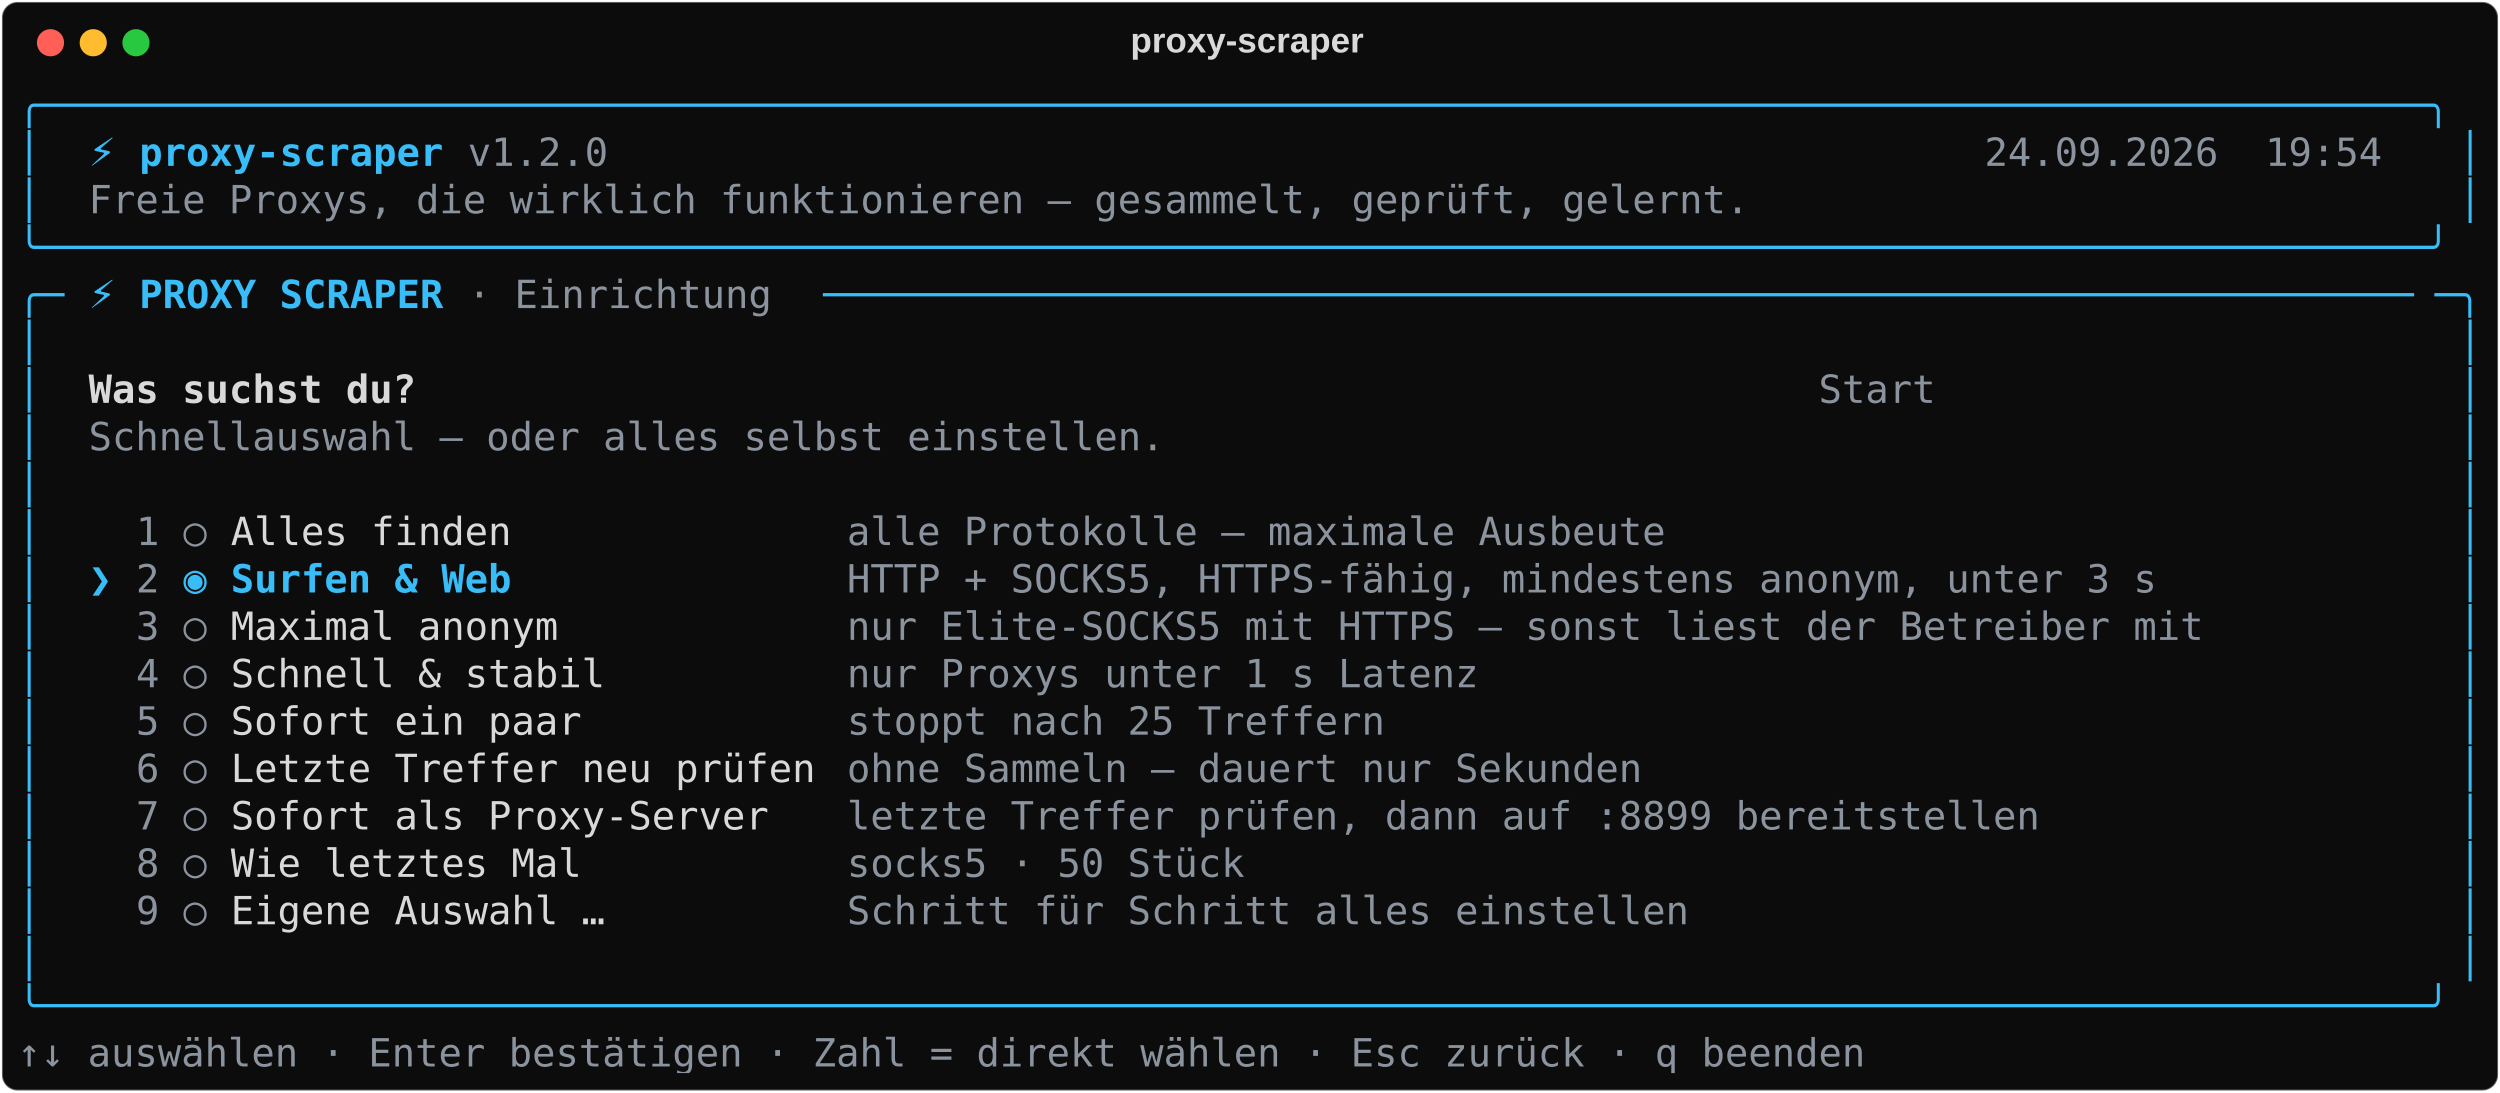
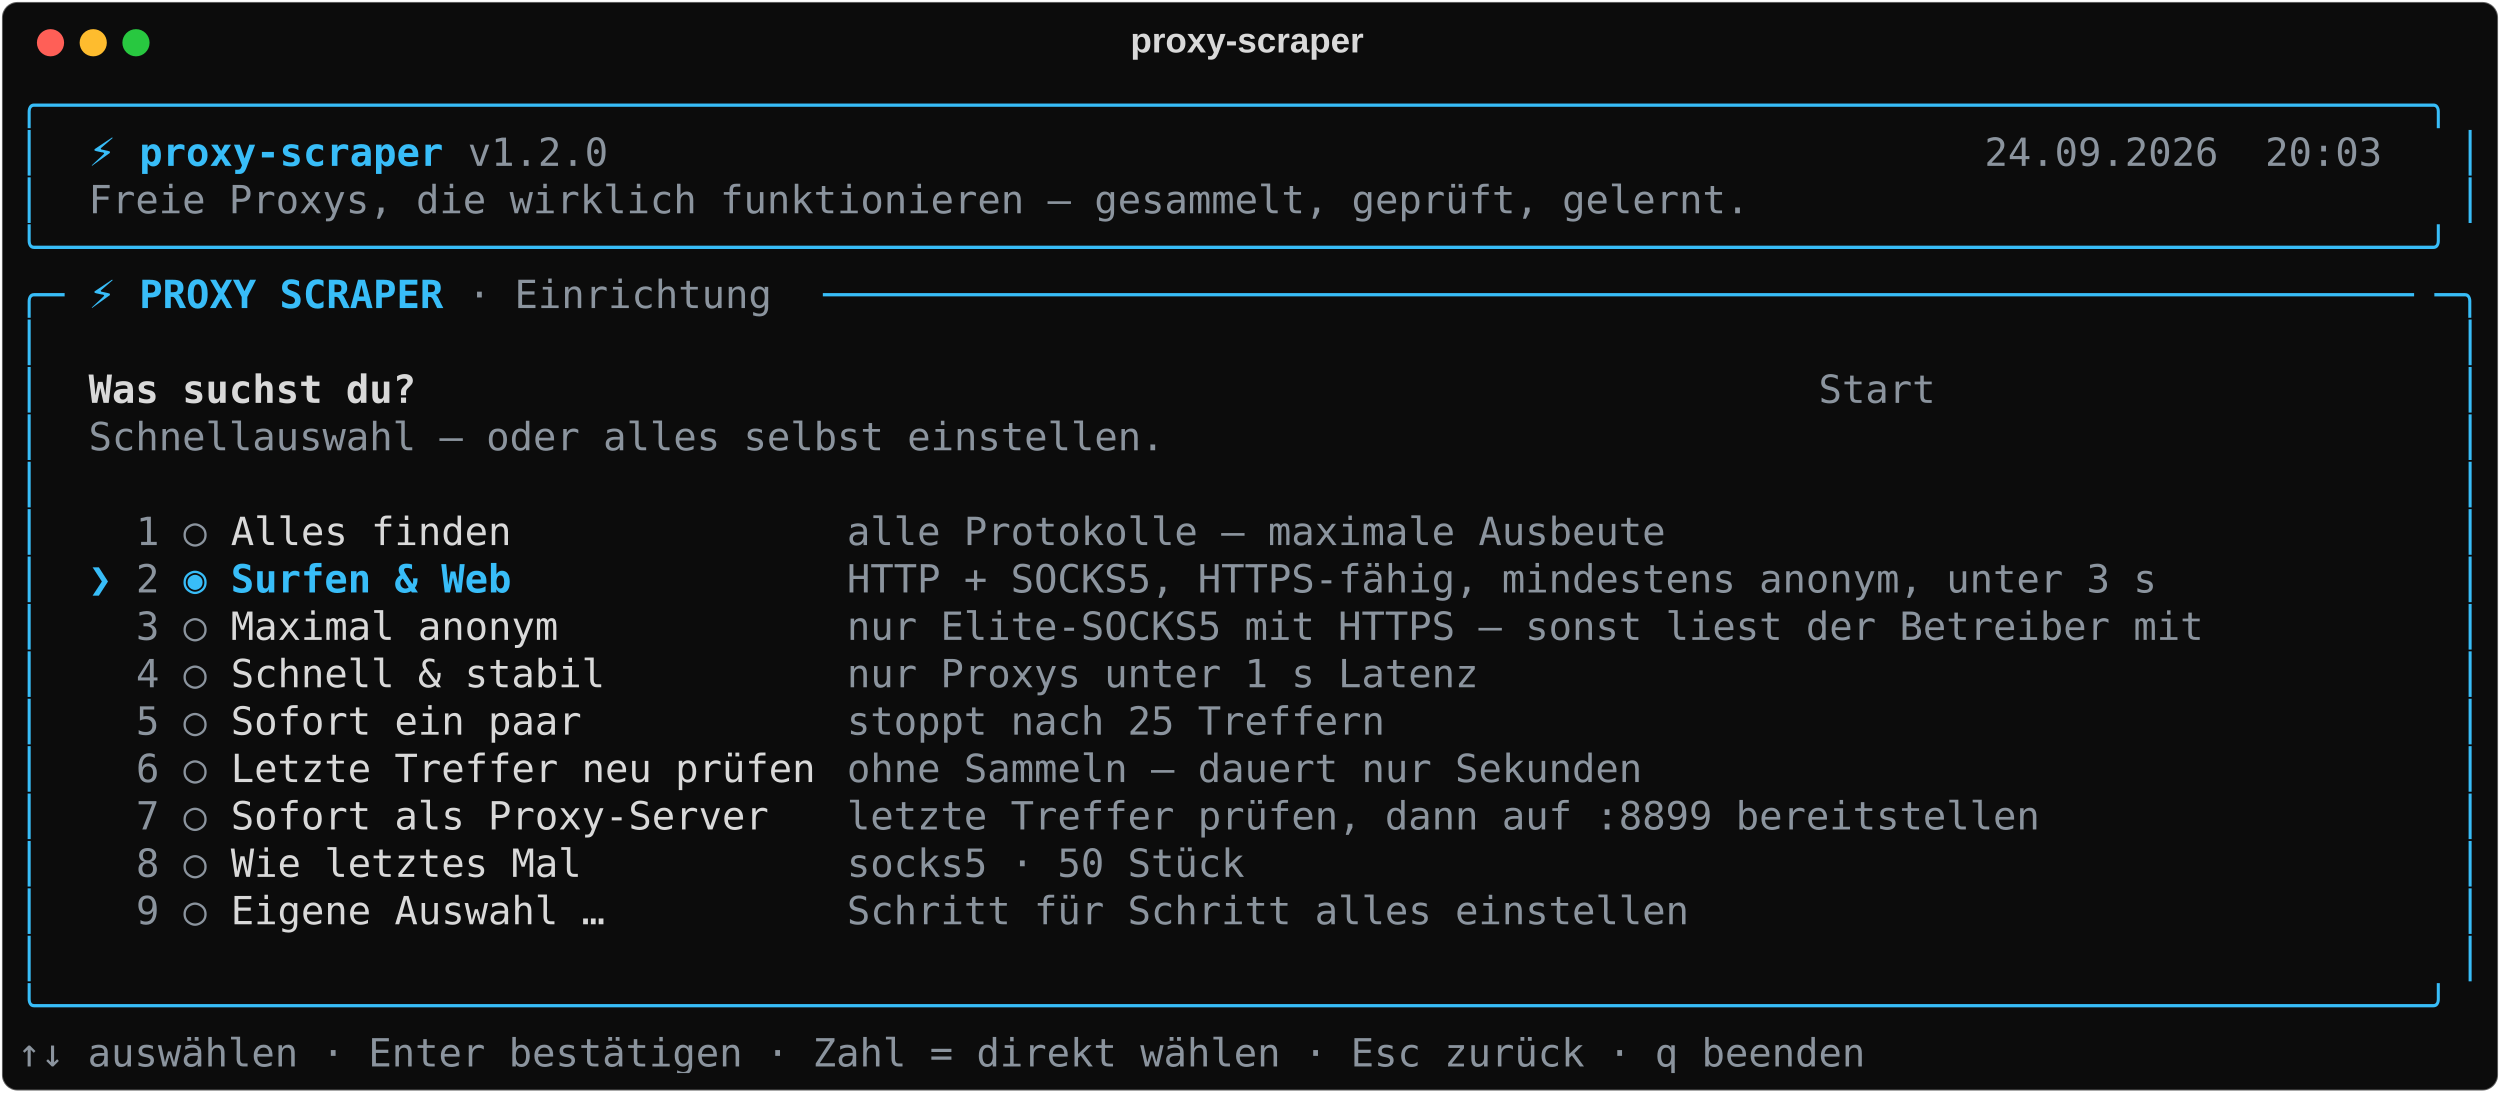
<svg xmlns="http://www.w3.org/2000/svg" class="rich-terminal" viewBox="0 0 1287 562.4">
  <style>

    @font-face {
        font-family: "Fira Code";
        src: local("FiraCode-Regular"),
                url("https://cdnjs.cloudflare.com/ajax/libs/firacode/6.2.0/woff2/FiraCode-Regular.woff2") format("woff2"),
                url("https://cdnjs.cloudflare.com/ajax/libs/firacode/6.2.0/woff/FiraCode-Regular.woff") format("woff");
        font-style: normal;
        font-weight: 400;
    }
    @font-face {
        font-family: "Fira Code";
        src: local("FiraCode-Bold"),
                url("https://cdnjs.cloudflare.com/ajax/libs/firacode/6.2.0/woff2/FiraCode-Bold.woff2") format("woff2"),
                url("https://cdnjs.cloudflare.com/ajax/libs/firacode/6.2.0/woff/FiraCode-Bold.woff") format("woff");
        font-style: bold;
        font-weight: 700;
    }

-     .terminal-808487439-matrix {
+     .terminal-999524865-matrix {
        font-family: Fira Code, monospace;
        font-size: 20px;
        line-height: 24.4px;
        font-variant-east-asian: full-width;
    }

-     .terminal-808487439-title {
+     .terminal-999524865-title {
        font-size: 18px;
        font-weight: bold;
        font-family: arial;
    }

-     .terminal-808487439-r1 { fill: #38bdf8 }
- .terminal-808487439-r2 { fill: #d9d9d9 }
- .terminal-808487439-r3 { fill: #38bdf8;font-weight: bold }
- .terminal-808487439-r4 { fill: #8b949e }
- .terminal-808487439-r5 { fill: #d9d9d9;font-weight: bold }
+     .terminal-999524865-r1 { fill: #38bdf8 }
+ .terminal-999524865-r2 { fill: #d9d9d9 }
+ .terminal-999524865-r3 { fill: #38bdf8;font-weight: bold }
+ .terminal-999524865-r4 { fill: #8b949e }
+ .terminal-999524865-r5 { fill: #d9d9d9;font-weight: bold }
    </style>
  <defs>
-     <clipPath id="terminal-808487439-clip-terminal">
+     <clipPath id="terminal-999524865-clip-terminal">
      <rect x="0" y="0" width="1267.8" height="511.4" />
    </clipPath>
-     <clipPath id="terminal-808487439-line-0">
+     <clipPath id="terminal-999524865-line-0">
      <rect x="0" y="1.5" width="1268.8" height="24.65" />
    </clipPath>
-     <clipPath id="terminal-808487439-line-1">
+     <clipPath id="terminal-999524865-line-1">
      <rect x="0" y="25.9" width="1268.8" height="24.65" />
    </clipPath>
-     <clipPath id="terminal-808487439-line-2">
+     <clipPath id="terminal-999524865-line-2">
      <rect x="0" y="50.3" width="1268.8" height="24.65" />
    </clipPath>
-     <clipPath id="terminal-808487439-line-3">
+     <clipPath id="terminal-999524865-line-3">
      <rect x="0" y="74.7" width="1268.8" height="24.65" />
    </clipPath>
-     <clipPath id="terminal-808487439-line-4">
+     <clipPath id="terminal-999524865-line-4">
      <rect x="0" y="99.1" width="1268.8" height="24.65" />
    </clipPath>
-     <clipPath id="terminal-808487439-line-5">
+     <clipPath id="terminal-999524865-line-5">
      <rect x="0" y="123.5" width="1268.8" height="24.65" />
    </clipPath>
-     <clipPath id="terminal-808487439-line-6">
+     <clipPath id="terminal-999524865-line-6">
      <rect x="0" y="147.9" width="1268.8" height="24.65" />
    </clipPath>
-     <clipPath id="terminal-808487439-line-7">
+     <clipPath id="terminal-999524865-line-7">
      <rect x="0" y="172.3" width="1268.8" height="24.65" />
    </clipPath>
-     <clipPath id="terminal-808487439-line-8">
+     <clipPath id="terminal-999524865-line-8">
      <rect x="0" y="196.7" width="1268.8" height="24.65" />
    </clipPath>
-     <clipPath id="terminal-808487439-line-9">
+     <clipPath id="terminal-999524865-line-9">
      <rect x="0" y="221.1" width="1268.8" height="24.65" />
    </clipPath>
-     <clipPath id="terminal-808487439-line-10">
+     <clipPath id="terminal-999524865-line-10">
      <rect x="0" y="245.5" width="1268.8" height="24.65" />
    </clipPath>
-     <clipPath id="terminal-808487439-line-11">
+     <clipPath id="terminal-999524865-line-11">
      <rect x="0" y="269.9" width="1268.8" height="24.65" />
    </clipPath>
-     <clipPath id="terminal-808487439-line-12">
+     <clipPath id="terminal-999524865-line-12">
      <rect x="0" y="294.3" width="1268.8" height="24.65" />
    </clipPath>
-     <clipPath id="terminal-808487439-line-13">
+     <clipPath id="terminal-999524865-line-13">
      <rect x="0" y="318.7" width="1268.8" height="24.65" />
    </clipPath>
-     <clipPath id="terminal-808487439-line-14">
+     <clipPath id="terminal-999524865-line-14">
      <rect x="0" y="343.1" width="1268.8" height="24.65" />
    </clipPath>
-     <clipPath id="terminal-808487439-line-15">
+     <clipPath id="terminal-999524865-line-15">
      <rect x="0" y="367.5" width="1268.8" height="24.65" />
    </clipPath>
-     <clipPath id="terminal-808487439-line-16">
+     <clipPath id="terminal-999524865-line-16">
      <rect x="0" y="391.9" width="1268.8" height="24.65" />
    </clipPath>
-     <clipPath id="terminal-808487439-line-17">
+     <clipPath id="terminal-999524865-line-17">
      <rect x="0" y="416.3" width="1268.8" height="24.65" />
    </clipPath>
-     <clipPath id="terminal-808487439-line-18">
+     <clipPath id="terminal-999524865-line-18">
      <rect x="0" y="440.7" width="1268.8" height="24.65" />
    </clipPath>
-     <clipPath id="terminal-808487439-line-19">
+     <clipPath id="terminal-999524865-line-19">
      <rect x="0" y="465.1" width="1268.8" height="24.65" />
    </clipPath>
  </defs>
  <rect fill="#0c0c0c" stroke="rgba(255,255,255,0.35)" stroke-width="1" x="1" y="1" width="1285" height="560.4" rx="8" />
-   <text class="terminal-808487439-title" fill="#d9d9d9" text-anchor="middle" x="642" y="27">proxy-scraper</text>
+   <text class="terminal-999524865-title" fill="#d9d9d9" text-anchor="middle" x="642" y="27">proxy-scraper</text>
  <g transform="translate(26,22)">
    <circle cx="0" cy="0" r="7" fill="#ff5f57" />
    <circle cx="22" cy="0" r="7" fill="#febc2e" />
    <circle cx="44" cy="0" r="7" fill="#28c840" />
  </g>
-   <g transform="translate(9, 41)" clip-path="url(#terminal-808487439-clip-terminal)">
-     <g class="terminal-808487439-matrix">
-       <text class="terminal-808487439-r1" x="0" y="20" textLength="1268.8" clip-path="url(#terminal-808487439-line-0)">╭──────────────────────────────────────────────────────────────────────────────────────────────────────╮</text>
-       <text class="terminal-808487439-r2" x="1268.8" y="20" textLength="12.2" clip-path="url(#terminal-808487439-line-0)">
- </text>
-       <text class="terminal-808487439-r1" x="0" y="44.4" textLength="12.2" clip-path="url(#terminal-808487439-line-1)">│</text>
-       <text class="terminal-808487439-r3" x="36.6" y="44.4" textLength="183" clip-path="url(#terminal-808487439-line-1)">⚡ proxy-scraper</text>
-       <text class="terminal-808487439-r4" x="231.8" y="44.4" textLength="97.6" clip-path="url(#terminal-808487439-line-1)">  v1.2.0</text>
-       <text class="terminal-808487439-r4" x="1012.6" y="44.4" textLength="219.6" clip-path="url(#terminal-808487439-line-1)"> 24.09.2026  19:54</text>
-       <text class="terminal-808487439-r1" x="1256.6" y="44.4" textLength="12.2" clip-path="url(#terminal-808487439-line-1)">│</text>
-       <text class="terminal-808487439-r2" x="1268.8" y="44.4" textLength="12.2" clip-path="url(#terminal-808487439-line-1)">
- </text>
-       <text class="terminal-808487439-r1" x="0" y="68.8" textLength="12.2" clip-path="url(#terminal-808487439-line-2)">│</text>
-       <text class="terminal-808487439-r4" x="36.6" y="68.8" textLength="976" clip-path="url(#terminal-808487439-line-2)">Freie Proxys, die wirklich funktionieren – gesammelt, geprüft, gelernt.         </text>
-       <text class="terminal-808487439-r1" x="1256.6" y="68.8" textLength="12.2" clip-path="url(#terminal-808487439-line-2)">│</text>
-       <text class="terminal-808487439-r2" x="1268.8" y="68.8" textLength="12.2" clip-path="url(#terminal-808487439-line-2)">
- </text>
-       <text class="terminal-808487439-r1" x="0" y="93.2" textLength="1268.8" clip-path="url(#terminal-808487439-line-3)">╰──────────────────────────────────────────────────────────────────────────────────────────────────────╯</text>
-       <text class="terminal-808487439-r2" x="1268.8" y="93.2" textLength="12.2" clip-path="url(#terminal-808487439-line-3)">
- </text>
-       <text class="terminal-808487439-r1" x="0" y="117.6" textLength="24.4" clip-path="url(#terminal-808487439-line-4)">╭─</text>
-       <text class="terminal-808487439-r3" x="36.6" y="117.6" textLength="183" clip-path="url(#terminal-808487439-line-4)">⚡ PROXY SCRAPER</text>
-       <text class="terminal-808487439-r4" x="231.8" y="117.6" textLength="170.8" clip-path="url(#terminal-808487439-line-4)"> · Einrichtung</text>
-       <text class="terminal-808487439-r1" x="414.8" y="117.6" textLength="829.6" clip-path="url(#terminal-808487439-line-4)">────────────────────────────────────────────────────────────────────</text>
-       <text class="terminal-808487439-r1" x="1244.4" y="117.6" textLength="24.4" clip-path="url(#terminal-808487439-line-4)">─╮</text>
-       <text class="terminal-808487439-r2" x="1268.8" y="117.6" textLength="12.2" clip-path="url(#terminal-808487439-line-4)">
- </text>
-       <text class="terminal-808487439-r1" x="0" y="142" textLength="12.2" clip-path="url(#terminal-808487439-line-5)">│</text>
-       <text class="terminal-808487439-r1" x="1256.6" y="142" textLength="12.2" clip-path="url(#terminal-808487439-line-5)">│</text>
-       <text class="terminal-808487439-r2" x="1268.8" y="142" textLength="12.2" clip-path="url(#terminal-808487439-line-5)">
- </text>
-       <text class="terminal-808487439-r1" x="0" y="166.4" textLength="12.2" clip-path="url(#terminal-808487439-line-6)">│</text>
-       <text class="terminal-808487439-r5" x="36.6" y="166.4" textLength="890.6" clip-path="url(#terminal-808487439-line-6)">Was suchst du?                                                           </text>
-       <text class="terminal-808487439-r4" x="927.2" y="166.4" textLength="305" clip-path="url(#terminal-808487439-line-6)">                    Start</text>
-       <text class="terminal-808487439-r1" x="1256.6" y="166.4" textLength="12.2" clip-path="url(#terminal-808487439-line-6)">│</text>
-       <text class="terminal-808487439-r2" x="1268.8" y="166.4" textLength="12.2" clip-path="url(#terminal-808487439-line-6)">
- </text>
-       <text class="terminal-808487439-r1" x="0" y="190.8" textLength="12.2" clip-path="url(#terminal-808487439-line-7)">│</text>
-       <text class="terminal-808487439-r4" x="36.6" y="190.8" textLength="561.2" clip-path="url(#terminal-808487439-line-7)">Schnellauswahl – oder alles selbst einstellen.</text>
-       <text class="terminal-808487439-r1" x="1256.6" y="190.8" textLength="12.2" clip-path="url(#terminal-808487439-line-7)">│</text>
-       <text class="terminal-808487439-r2" x="1268.8" y="190.8" textLength="12.2" clip-path="url(#terminal-808487439-line-7)">
- </text>
-       <text class="terminal-808487439-r1" x="0" y="215.2" textLength="12.2" clip-path="url(#terminal-808487439-line-8)">│</text>
-       <text class="terminal-808487439-r1" x="1256.6" y="215.2" textLength="12.2" clip-path="url(#terminal-808487439-line-8)">│</text>
-       <text class="terminal-808487439-r2" x="1268.8" y="215.2" textLength="12.2" clip-path="url(#terminal-808487439-line-8)">
- </text>
-       <text class="terminal-808487439-r1" x="0" y="239.6" textLength="12.2" clip-path="url(#terminal-808487439-line-9)">│</text>
-       <text class="terminal-808487439-r4" x="61" y="239.6" textLength="12.2" clip-path="url(#terminal-808487439-line-9)">1</text>
-       <text class="terminal-808487439-r4" x="85.4" y="239.6" textLength="12.2" clip-path="url(#terminal-808487439-line-9)">○</text>
-       <text class="terminal-808487439-r2" x="109.8" y="239.6" textLength="305" clip-path="url(#terminal-808487439-line-9)">Alles finden             </text>
-       <text class="terminal-808487439-r4" x="427" y="239.6" textLength="805.2" clip-path="url(#terminal-808487439-line-9)">alle Protokolle – maximale Ausbeute                               </text>
-       <text class="terminal-808487439-r1" x="1256.6" y="239.6" textLength="12.2" clip-path="url(#terminal-808487439-line-9)">│</text>
-       <text class="terminal-808487439-r2" x="1268.8" y="239.6" textLength="12.2" clip-path="url(#terminal-808487439-line-9)">
- </text>
-       <text class="terminal-808487439-r1" x="0" y="264" textLength="12.2" clip-path="url(#terminal-808487439-line-10)">│</text>
-       <text class="terminal-808487439-r3" x="36.6" y="264" textLength="12.2" clip-path="url(#terminal-808487439-line-10)">❯</text>
-       <text class="terminal-808487439-r4" x="61" y="264" textLength="12.2" clip-path="url(#terminal-808487439-line-10)">2</text>
-       <text class="terminal-808487439-r3" x="85.4" y="264" textLength="12.2" clip-path="url(#terminal-808487439-line-10)">◉</text>
-       <text class="terminal-808487439-r3" x="109.8" y="264" textLength="305" clip-path="url(#terminal-808487439-line-10)">Surfen &amp; Web             </text>
-       <text class="terminal-808487439-r4" x="427" y="264" textLength="805.2" clip-path="url(#terminal-808487439-line-10)">HTTP + SOCKS5, HTTPS-fähig, mindestens anonym, unter 3 s          </text>
-       <text class="terminal-808487439-r1" x="1256.6" y="264" textLength="12.2" clip-path="url(#terminal-808487439-line-10)">│</text>
-       <text class="terminal-808487439-r2" x="1268.8" y="264" textLength="12.2" clip-path="url(#terminal-808487439-line-10)">
- </text>
-       <text class="terminal-808487439-r1" x="0" y="288.4" textLength="12.2" clip-path="url(#terminal-808487439-line-11)">│</text>
-       <text class="terminal-808487439-r4" x="61" y="288.4" textLength="12.2" clip-path="url(#terminal-808487439-line-11)">3</text>
-       <text class="terminal-808487439-r4" x="85.4" y="288.4" textLength="12.2" clip-path="url(#terminal-808487439-line-11)">○</text>
-       <text class="terminal-808487439-r2" x="109.8" y="288.4" textLength="305" clip-path="url(#terminal-808487439-line-11)">Maximal anonym           </text>
-       <text class="terminal-808487439-r4" x="427" y="288.4" textLength="805.2" clip-path="url(#terminal-808487439-line-11)">nur Elite-SOCKS5 mit HTTPS – sonst liest der Betreiber mit        </text>
-       <text class="terminal-808487439-r1" x="1256.6" y="288.4" textLength="12.2" clip-path="url(#terminal-808487439-line-11)">│</text>
-       <text class="terminal-808487439-r2" x="1268.8" y="288.4" textLength="12.2" clip-path="url(#terminal-808487439-line-11)">
- </text>
-       <text class="terminal-808487439-r1" x="0" y="312.8" textLength="12.2" clip-path="url(#terminal-808487439-line-12)">│</text>
-       <text class="terminal-808487439-r4" x="61" y="312.8" textLength="12.2" clip-path="url(#terminal-808487439-line-12)">4</text>
-       <text class="terminal-808487439-r4" x="85.4" y="312.8" textLength="12.2" clip-path="url(#terminal-808487439-line-12)">○</text>
-       <text class="terminal-808487439-r2" x="109.8" y="312.8" textLength="305" clip-path="url(#terminal-808487439-line-12)">Schnell &amp; stabil         </text>
-       <text class="terminal-808487439-r4" x="427" y="312.8" textLength="805.2" clip-path="url(#terminal-808487439-line-12)">nur Proxys unter 1 s Latenz                                       </text>
-       <text class="terminal-808487439-r1" x="1256.6" y="312.8" textLength="12.2" clip-path="url(#terminal-808487439-line-12)">│</text>
-       <text class="terminal-808487439-r2" x="1268.8" y="312.8" textLength="12.2" clip-path="url(#terminal-808487439-line-12)">
- </text>
-       <text class="terminal-808487439-r1" x="0" y="337.2" textLength="12.2" clip-path="url(#terminal-808487439-line-13)">│</text>
-       <text class="terminal-808487439-r4" x="61" y="337.2" textLength="12.2" clip-path="url(#terminal-808487439-line-13)">5</text>
-       <text class="terminal-808487439-r4" x="85.4" y="337.2" textLength="12.2" clip-path="url(#terminal-808487439-line-13)">○</text>
-       <text class="terminal-808487439-r2" x="109.8" y="337.2" textLength="305" clip-path="url(#terminal-808487439-line-13)">Sofort ein paar          </text>
-       <text class="terminal-808487439-r4" x="427" y="337.2" textLength="805.2" clip-path="url(#terminal-808487439-line-13)">stoppt nach 25 Treffern                                           </text>
-       <text class="terminal-808487439-r1" x="1256.6" y="337.2" textLength="12.2" clip-path="url(#terminal-808487439-line-13)">│</text>
-       <text class="terminal-808487439-r2" x="1268.8" y="337.2" textLength="12.2" clip-path="url(#terminal-808487439-line-13)">
- </text>
-       <text class="terminal-808487439-r1" x="0" y="361.6" textLength="12.2" clip-path="url(#terminal-808487439-line-14)">│</text>
-       <text class="terminal-808487439-r4" x="61" y="361.6" textLength="12.2" clip-path="url(#terminal-808487439-line-14)">6</text>
-       <text class="terminal-808487439-r4" x="85.4" y="361.6" textLength="12.2" clip-path="url(#terminal-808487439-line-14)">○</text>
-       <text class="terminal-808487439-r2" x="109.8" y="361.6" textLength="305" clip-path="url(#terminal-808487439-line-14)">Letzte Treffer neu prüfen</text>
-       <text class="terminal-808487439-r4" x="427" y="361.6" textLength="805.2" clip-path="url(#terminal-808487439-line-14)">ohne Sammeln – dauert nur Sekunden                                </text>
-       <text class="terminal-808487439-r1" x="1256.6" y="361.6" textLength="12.2" clip-path="url(#terminal-808487439-line-14)">│</text>
-       <text class="terminal-808487439-r2" x="1268.8" y="361.6" textLength="12.2" clip-path="url(#terminal-808487439-line-14)">
- </text>
-       <text class="terminal-808487439-r1" x="0" y="386" textLength="12.2" clip-path="url(#terminal-808487439-line-15)">│</text>
-       <text class="terminal-808487439-r4" x="61" y="386" textLength="12.2" clip-path="url(#terminal-808487439-line-15)">7</text>
-       <text class="terminal-808487439-r4" x="85.4" y="386" textLength="12.2" clip-path="url(#terminal-808487439-line-15)">○</text>
-       <text class="terminal-808487439-r2" x="109.8" y="386" textLength="305" clip-path="url(#terminal-808487439-line-15)">Sofort als Proxy-Server  </text>
-       <text class="terminal-808487439-r4" x="427" y="386" textLength="805.2" clip-path="url(#terminal-808487439-line-15)">letzte Treffer prüfen, dann auf :8899 bereitstellen               </text>
-       <text class="terminal-808487439-r1" x="1256.6" y="386" textLength="12.2" clip-path="url(#terminal-808487439-line-15)">│</text>
-       <text class="terminal-808487439-r2" x="1268.8" y="386" textLength="12.2" clip-path="url(#terminal-808487439-line-15)">
- </text>
-       <text class="terminal-808487439-r1" x="0" y="410.4" textLength="12.2" clip-path="url(#terminal-808487439-line-16)">│</text>
-       <text class="terminal-808487439-r4" x="61" y="410.4" textLength="12.2" clip-path="url(#terminal-808487439-line-16)">8</text>
-       <text class="terminal-808487439-r4" x="85.4" y="410.4" textLength="12.2" clip-path="url(#terminal-808487439-line-16)">○</text>
-       <text class="terminal-808487439-r2" x="109.8" y="410.4" textLength="305" clip-path="url(#terminal-808487439-line-16)">Wie letztes Mal          </text>
-       <text class="terminal-808487439-r4" x="427" y="410.4" textLength="805.2" clip-path="url(#terminal-808487439-line-16)">socks5 · 50 Stück                                                 </text>
-       <text class="terminal-808487439-r1" x="1256.6" y="410.4" textLength="12.2" clip-path="url(#terminal-808487439-line-16)">│</text>
-       <text class="terminal-808487439-r2" x="1268.8" y="410.4" textLength="12.2" clip-path="url(#terminal-808487439-line-16)">
- </text>
-       <text class="terminal-808487439-r1" x="0" y="434.8" textLength="12.2" clip-path="url(#terminal-808487439-line-17)">│</text>
-       <text class="terminal-808487439-r4" x="61" y="434.8" textLength="12.2" clip-path="url(#terminal-808487439-line-17)">9</text>
-       <text class="terminal-808487439-r4" x="85.4" y="434.8" textLength="12.2" clip-path="url(#terminal-808487439-line-17)">○</text>
-       <text class="terminal-808487439-r2" x="109.8" y="434.8" textLength="305" clip-path="url(#terminal-808487439-line-17)">Eigene Auswahl …         </text>
-       <text class="terminal-808487439-r4" x="427" y="434.8" textLength="805.2" clip-path="url(#terminal-808487439-line-17)">Schritt für Schritt alles einstellen                              </text>
-       <text class="terminal-808487439-r1" x="1256.6" y="434.8" textLength="12.2" clip-path="url(#terminal-808487439-line-17)">│</text>
-       <text class="terminal-808487439-r2" x="1268.8" y="434.8" textLength="12.2" clip-path="url(#terminal-808487439-line-17)">
- </text>
-       <text class="terminal-808487439-r1" x="0" y="459.2" textLength="12.2" clip-path="url(#terminal-808487439-line-18)">│</text>
-       <text class="terminal-808487439-r1" x="1256.6" y="459.2" textLength="12.2" clip-path="url(#terminal-808487439-line-18)">│</text>
-       <text class="terminal-808487439-r2" x="1268.8" y="459.2" textLength="12.2" clip-path="url(#terminal-808487439-line-18)">
- </text>
-       <text class="terminal-808487439-r1" x="0" y="483.6" textLength="1268.8" clip-path="url(#terminal-808487439-line-19)">╰──────────────────────────────────────────────────────────────────────────────────────────────────────╯</text>
-       <text class="terminal-808487439-r2" x="1268.8" y="483.6" textLength="12.2" clip-path="url(#terminal-808487439-line-19)">
- </text>
-       <text class="terminal-808487439-r4" x="0" y="508" textLength="988.2" clip-path="url(#terminal-808487439-line-20)">  ↑↓ auswählen · Enter bestätigen · Zahl = direkt wählen · Esc zurück · q beenden</text>
-       <text class="terminal-808487439-r2" x="1268.8" y="508" textLength="12.2" clip-path="url(#terminal-808487439-line-20)">
+   <g transform="translate(9, 41)" clip-path="url(#terminal-999524865-clip-terminal)">
+     <g class="terminal-999524865-matrix">
+       <text class="terminal-999524865-r1" x="0" y="20" textLength="1268.8" clip-path="url(#terminal-999524865-line-0)">╭──────────────────────────────────────────────────────────────────────────────────────────────────────╮</text>
+       <text class="terminal-999524865-r2" x="1268.8" y="20" textLength="12.2" clip-path="url(#terminal-999524865-line-0)">
+ </text>
+       <text class="terminal-999524865-r1" x="0" y="44.4" textLength="12.2" clip-path="url(#terminal-999524865-line-1)">│</text>
+       <text class="terminal-999524865-r3" x="36.6" y="44.4" textLength="183" clip-path="url(#terminal-999524865-line-1)">⚡ proxy-scraper</text>
+       <text class="terminal-999524865-r4" x="231.8" y="44.4" textLength="97.6" clip-path="url(#terminal-999524865-line-1)">  v1.2.0</text>
+       <text class="terminal-999524865-r4" x="1012.6" y="44.4" textLength="219.6" clip-path="url(#terminal-999524865-line-1)"> 24.09.2026  20:03</text>
+       <text class="terminal-999524865-r1" x="1256.6" y="44.4" textLength="12.2" clip-path="url(#terminal-999524865-line-1)">│</text>
+       <text class="terminal-999524865-r2" x="1268.8" y="44.4" textLength="12.2" clip-path="url(#terminal-999524865-line-1)">
+ </text>
+       <text class="terminal-999524865-r1" x="0" y="68.8" textLength="12.2" clip-path="url(#terminal-999524865-line-2)">│</text>
+       <text class="terminal-999524865-r4" x="36.6" y="68.8" textLength="976" clip-path="url(#terminal-999524865-line-2)">Freie Proxys, die wirklich funktionieren – gesammelt, geprüft, gelernt.         </text>
+       <text class="terminal-999524865-r1" x="1256.6" y="68.8" textLength="12.2" clip-path="url(#terminal-999524865-line-2)">│</text>
+       <text class="terminal-999524865-r2" x="1268.8" y="68.8" textLength="12.2" clip-path="url(#terminal-999524865-line-2)">
+ </text>
+       <text class="terminal-999524865-r1" x="0" y="93.2" textLength="1268.8" clip-path="url(#terminal-999524865-line-3)">╰──────────────────────────────────────────────────────────────────────────────────────────────────────╯</text>
+       <text class="terminal-999524865-r2" x="1268.8" y="93.2" textLength="12.2" clip-path="url(#terminal-999524865-line-3)">
+ </text>
+       <text class="terminal-999524865-r1" x="0" y="117.6" textLength="24.4" clip-path="url(#terminal-999524865-line-4)">╭─</text>
+       <text class="terminal-999524865-r3" x="36.6" y="117.6" textLength="183" clip-path="url(#terminal-999524865-line-4)">⚡ PROXY SCRAPER</text>
+       <text class="terminal-999524865-r4" x="231.8" y="117.6" textLength="170.8" clip-path="url(#terminal-999524865-line-4)"> · Einrichtung</text>
+       <text class="terminal-999524865-r1" x="414.8" y="117.6" textLength="829.6" clip-path="url(#terminal-999524865-line-4)">────────────────────────────────────────────────────────────────────</text>
+       <text class="terminal-999524865-r1" x="1244.4" y="117.6" textLength="24.4" clip-path="url(#terminal-999524865-line-4)">─╮</text>
+       <text class="terminal-999524865-r2" x="1268.8" y="117.6" textLength="12.2" clip-path="url(#terminal-999524865-line-4)">
+ </text>
+       <text class="terminal-999524865-r1" x="0" y="142" textLength="12.2" clip-path="url(#terminal-999524865-line-5)">│</text>
+       <text class="terminal-999524865-r1" x="1256.6" y="142" textLength="12.2" clip-path="url(#terminal-999524865-line-5)">│</text>
+       <text class="terminal-999524865-r2" x="1268.8" y="142" textLength="12.2" clip-path="url(#terminal-999524865-line-5)">
+ </text>
+       <text class="terminal-999524865-r1" x="0" y="166.4" textLength="12.2" clip-path="url(#terminal-999524865-line-6)">│</text>
+       <text class="terminal-999524865-r5" x="36.6" y="166.4" textLength="890.6" clip-path="url(#terminal-999524865-line-6)">Was suchst du?                                                           </text>
+       <text class="terminal-999524865-r4" x="927.2" y="166.4" textLength="305" clip-path="url(#terminal-999524865-line-6)">                    Start</text>
+       <text class="terminal-999524865-r1" x="1256.6" y="166.4" textLength="12.2" clip-path="url(#terminal-999524865-line-6)">│</text>
+       <text class="terminal-999524865-r2" x="1268.8" y="166.4" textLength="12.2" clip-path="url(#terminal-999524865-line-6)">
+ </text>
+       <text class="terminal-999524865-r1" x="0" y="190.8" textLength="12.2" clip-path="url(#terminal-999524865-line-7)">│</text>
+       <text class="terminal-999524865-r4" x="36.6" y="190.8" textLength="561.2" clip-path="url(#terminal-999524865-line-7)">Schnellauswahl – oder alles selbst einstellen.</text>
+       <text class="terminal-999524865-r1" x="1256.6" y="190.8" textLength="12.2" clip-path="url(#terminal-999524865-line-7)">│</text>
+       <text class="terminal-999524865-r2" x="1268.8" y="190.8" textLength="12.2" clip-path="url(#terminal-999524865-line-7)">
+ </text>
+       <text class="terminal-999524865-r1" x="0" y="215.2" textLength="12.2" clip-path="url(#terminal-999524865-line-8)">│</text>
+       <text class="terminal-999524865-r1" x="1256.6" y="215.2" textLength="12.2" clip-path="url(#terminal-999524865-line-8)">│</text>
+       <text class="terminal-999524865-r2" x="1268.8" y="215.2" textLength="12.2" clip-path="url(#terminal-999524865-line-8)">
+ </text>
+       <text class="terminal-999524865-r1" x="0" y="239.6" textLength="12.2" clip-path="url(#terminal-999524865-line-9)">│</text>
+       <text class="terminal-999524865-r4" x="61" y="239.6" textLength="12.2" clip-path="url(#terminal-999524865-line-9)">1</text>
+       <text class="terminal-999524865-r4" x="85.4" y="239.6" textLength="12.2" clip-path="url(#terminal-999524865-line-9)">○</text>
+       <text class="terminal-999524865-r2" x="109.8" y="239.6" textLength="305" clip-path="url(#terminal-999524865-line-9)">Alles finden             </text>
+       <text class="terminal-999524865-r4" x="427" y="239.6" textLength="805.2" clip-path="url(#terminal-999524865-line-9)">alle Protokolle – maximale Ausbeute                               </text>
+       <text class="terminal-999524865-r1" x="1256.6" y="239.6" textLength="12.2" clip-path="url(#terminal-999524865-line-9)">│</text>
+       <text class="terminal-999524865-r2" x="1268.8" y="239.6" textLength="12.2" clip-path="url(#terminal-999524865-line-9)">
+ </text>
+       <text class="terminal-999524865-r1" x="0" y="264" textLength="12.2" clip-path="url(#terminal-999524865-line-10)">│</text>
+       <text class="terminal-999524865-r3" x="36.6" y="264" textLength="12.2" clip-path="url(#terminal-999524865-line-10)">❯</text>
+       <text class="terminal-999524865-r4" x="61" y="264" textLength="12.2" clip-path="url(#terminal-999524865-line-10)">2</text>
+       <text class="terminal-999524865-r3" x="85.4" y="264" textLength="12.2" clip-path="url(#terminal-999524865-line-10)">◉</text>
+       <text class="terminal-999524865-r3" x="109.8" y="264" textLength="305" clip-path="url(#terminal-999524865-line-10)">Surfen &amp; Web             </text>
+       <text class="terminal-999524865-r4" x="427" y="264" textLength="805.2" clip-path="url(#terminal-999524865-line-10)">HTTP + SOCKS5, HTTPS-fähig, mindestens anonym, unter 3 s          </text>
+       <text class="terminal-999524865-r1" x="1256.6" y="264" textLength="12.2" clip-path="url(#terminal-999524865-line-10)">│</text>
+       <text class="terminal-999524865-r2" x="1268.8" y="264" textLength="12.2" clip-path="url(#terminal-999524865-line-10)">
+ </text>
+       <text class="terminal-999524865-r1" x="0" y="288.4" textLength="12.2" clip-path="url(#terminal-999524865-line-11)">│</text>
+       <text class="terminal-999524865-r4" x="61" y="288.4" textLength="12.2" clip-path="url(#terminal-999524865-line-11)">3</text>
+       <text class="terminal-999524865-r4" x="85.4" y="288.4" textLength="12.2" clip-path="url(#terminal-999524865-line-11)">○</text>
+       <text class="terminal-999524865-r2" x="109.8" y="288.4" textLength="305" clip-path="url(#terminal-999524865-line-11)">Maximal anonym           </text>
+       <text class="terminal-999524865-r4" x="427" y="288.4" textLength="805.2" clip-path="url(#terminal-999524865-line-11)">nur Elite-SOCKS5 mit HTTPS – sonst liest der Betreiber mit        </text>
+       <text class="terminal-999524865-r1" x="1256.6" y="288.4" textLength="12.2" clip-path="url(#terminal-999524865-line-11)">│</text>
+       <text class="terminal-999524865-r2" x="1268.8" y="288.4" textLength="12.2" clip-path="url(#terminal-999524865-line-11)">
+ </text>
+       <text class="terminal-999524865-r1" x="0" y="312.8" textLength="12.2" clip-path="url(#terminal-999524865-line-12)">│</text>
+       <text class="terminal-999524865-r4" x="61" y="312.8" textLength="12.2" clip-path="url(#terminal-999524865-line-12)">4</text>
+       <text class="terminal-999524865-r4" x="85.4" y="312.8" textLength="12.2" clip-path="url(#terminal-999524865-line-12)">○</text>
+       <text class="terminal-999524865-r2" x="109.8" y="312.8" textLength="305" clip-path="url(#terminal-999524865-line-12)">Schnell &amp; stabil         </text>
+       <text class="terminal-999524865-r4" x="427" y="312.8" textLength="805.2" clip-path="url(#terminal-999524865-line-12)">nur Proxys unter 1 s Latenz                                       </text>
+       <text class="terminal-999524865-r1" x="1256.6" y="312.8" textLength="12.2" clip-path="url(#terminal-999524865-line-12)">│</text>
+       <text class="terminal-999524865-r2" x="1268.8" y="312.8" textLength="12.2" clip-path="url(#terminal-999524865-line-12)">
+ </text>
+       <text class="terminal-999524865-r1" x="0" y="337.2" textLength="12.2" clip-path="url(#terminal-999524865-line-13)">│</text>
+       <text class="terminal-999524865-r4" x="61" y="337.2" textLength="12.2" clip-path="url(#terminal-999524865-line-13)">5</text>
+       <text class="terminal-999524865-r4" x="85.4" y="337.2" textLength="12.2" clip-path="url(#terminal-999524865-line-13)">○</text>
+       <text class="terminal-999524865-r2" x="109.8" y="337.2" textLength="305" clip-path="url(#terminal-999524865-line-13)">Sofort ein paar          </text>
+       <text class="terminal-999524865-r4" x="427" y="337.2" textLength="805.2" clip-path="url(#terminal-999524865-line-13)">stoppt nach 25 Treffern                                           </text>
+       <text class="terminal-999524865-r1" x="1256.6" y="337.2" textLength="12.2" clip-path="url(#terminal-999524865-line-13)">│</text>
+       <text class="terminal-999524865-r2" x="1268.8" y="337.2" textLength="12.2" clip-path="url(#terminal-999524865-line-13)">
+ </text>
+       <text class="terminal-999524865-r1" x="0" y="361.6" textLength="12.2" clip-path="url(#terminal-999524865-line-14)">│</text>
+       <text class="terminal-999524865-r4" x="61" y="361.6" textLength="12.2" clip-path="url(#terminal-999524865-line-14)">6</text>
+       <text class="terminal-999524865-r4" x="85.4" y="361.6" textLength="12.2" clip-path="url(#terminal-999524865-line-14)">○</text>
+       <text class="terminal-999524865-r2" x="109.8" y="361.6" textLength="305" clip-path="url(#terminal-999524865-line-14)">Letzte Treffer neu prüfen</text>
+       <text class="terminal-999524865-r4" x="427" y="361.6" textLength="805.2" clip-path="url(#terminal-999524865-line-14)">ohne Sammeln – dauert nur Sekunden                                </text>
+       <text class="terminal-999524865-r1" x="1256.6" y="361.6" textLength="12.2" clip-path="url(#terminal-999524865-line-14)">│</text>
+       <text class="terminal-999524865-r2" x="1268.8" y="361.6" textLength="12.2" clip-path="url(#terminal-999524865-line-14)">
+ </text>
+       <text class="terminal-999524865-r1" x="0" y="386" textLength="12.2" clip-path="url(#terminal-999524865-line-15)">│</text>
+       <text class="terminal-999524865-r4" x="61" y="386" textLength="12.2" clip-path="url(#terminal-999524865-line-15)">7</text>
+       <text class="terminal-999524865-r4" x="85.4" y="386" textLength="12.2" clip-path="url(#terminal-999524865-line-15)">○</text>
+       <text class="terminal-999524865-r2" x="109.8" y="386" textLength="305" clip-path="url(#terminal-999524865-line-15)">Sofort als Proxy-Server  </text>
+       <text class="terminal-999524865-r4" x="427" y="386" textLength="805.2" clip-path="url(#terminal-999524865-line-15)">letzte Treffer prüfen, dann auf :8899 bereitstellen               </text>
+       <text class="terminal-999524865-r1" x="1256.6" y="386" textLength="12.2" clip-path="url(#terminal-999524865-line-15)">│</text>
+       <text class="terminal-999524865-r2" x="1268.8" y="386" textLength="12.2" clip-path="url(#terminal-999524865-line-15)">
+ </text>
+       <text class="terminal-999524865-r1" x="0" y="410.4" textLength="12.2" clip-path="url(#terminal-999524865-line-16)">│</text>
+       <text class="terminal-999524865-r4" x="61" y="410.4" textLength="12.2" clip-path="url(#terminal-999524865-line-16)">8</text>
+       <text class="terminal-999524865-r4" x="85.4" y="410.4" textLength="12.2" clip-path="url(#terminal-999524865-line-16)">○</text>
+       <text class="terminal-999524865-r2" x="109.8" y="410.4" textLength="305" clip-path="url(#terminal-999524865-line-16)">Wie letztes Mal          </text>
+       <text class="terminal-999524865-r4" x="427" y="410.4" textLength="805.2" clip-path="url(#terminal-999524865-line-16)">socks5 · 50 Stück                                                 </text>
+       <text class="terminal-999524865-r1" x="1256.6" y="410.4" textLength="12.2" clip-path="url(#terminal-999524865-line-16)">│</text>
+       <text class="terminal-999524865-r2" x="1268.8" y="410.4" textLength="12.2" clip-path="url(#terminal-999524865-line-16)">
+ </text>
+       <text class="terminal-999524865-r1" x="0" y="434.8" textLength="12.2" clip-path="url(#terminal-999524865-line-17)">│</text>
+       <text class="terminal-999524865-r4" x="61" y="434.8" textLength="12.2" clip-path="url(#terminal-999524865-line-17)">9</text>
+       <text class="terminal-999524865-r4" x="85.4" y="434.8" textLength="12.2" clip-path="url(#terminal-999524865-line-17)">○</text>
+       <text class="terminal-999524865-r2" x="109.8" y="434.8" textLength="305" clip-path="url(#terminal-999524865-line-17)">Eigene Auswahl …         </text>
+       <text class="terminal-999524865-r4" x="427" y="434.8" textLength="805.2" clip-path="url(#terminal-999524865-line-17)">Schritt für Schritt alles einstellen                              </text>
+       <text class="terminal-999524865-r1" x="1256.6" y="434.8" textLength="12.2" clip-path="url(#terminal-999524865-line-17)">│</text>
+       <text class="terminal-999524865-r2" x="1268.8" y="434.8" textLength="12.2" clip-path="url(#terminal-999524865-line-17)">
+ </text>
+       <text class="terminal-999524865-r1" x="0" y="459.2" textLength="12.2" clip-path="url(#terminal-999524865-line-18)">│</text>
+       <text class="terminal-999524865-r1" x="1256.6" y="459.2" textLength="12.2" clip-path="url(#terminal-999524865-line-18)">│</text>
+       <text class="terminal-999524865-r2" x="1268.8" y="459.2" textLength="12.2" clip-path="url(#terminal-999524865-line-18)">
+ </text>
+       <text class="terminal-999524865-r1" x="0" y="483.6" textLength="1268.8" clip-path="url(#terminal-999524865-line-19)">╰──────────────────────────────────────────────────────────────────────────────────────────────────────╯</text>
+       <text class="terminal-999524865-r2" x="1268.8" y="483.6" textLength="12.2" clip-path="url(#terminal-999524865-line-19)">
+ </text>
+       <text class="terminal-999524865-r4" x="0" y="508" textLength="988.2" clip-path="url(#terminal-999524865-line-20)">  ↑↓ auswählen · Enter bestätigen · Zahl = direkt wählen · Esc zurück · q beenden</text>
+       <text class="terminal-999524865-r2" x="1268.8" y="508" textLength="12.2" clip-path="url(#terminal-999524865-line-20)">
</text>
    </g>
  </g>
</svg>
